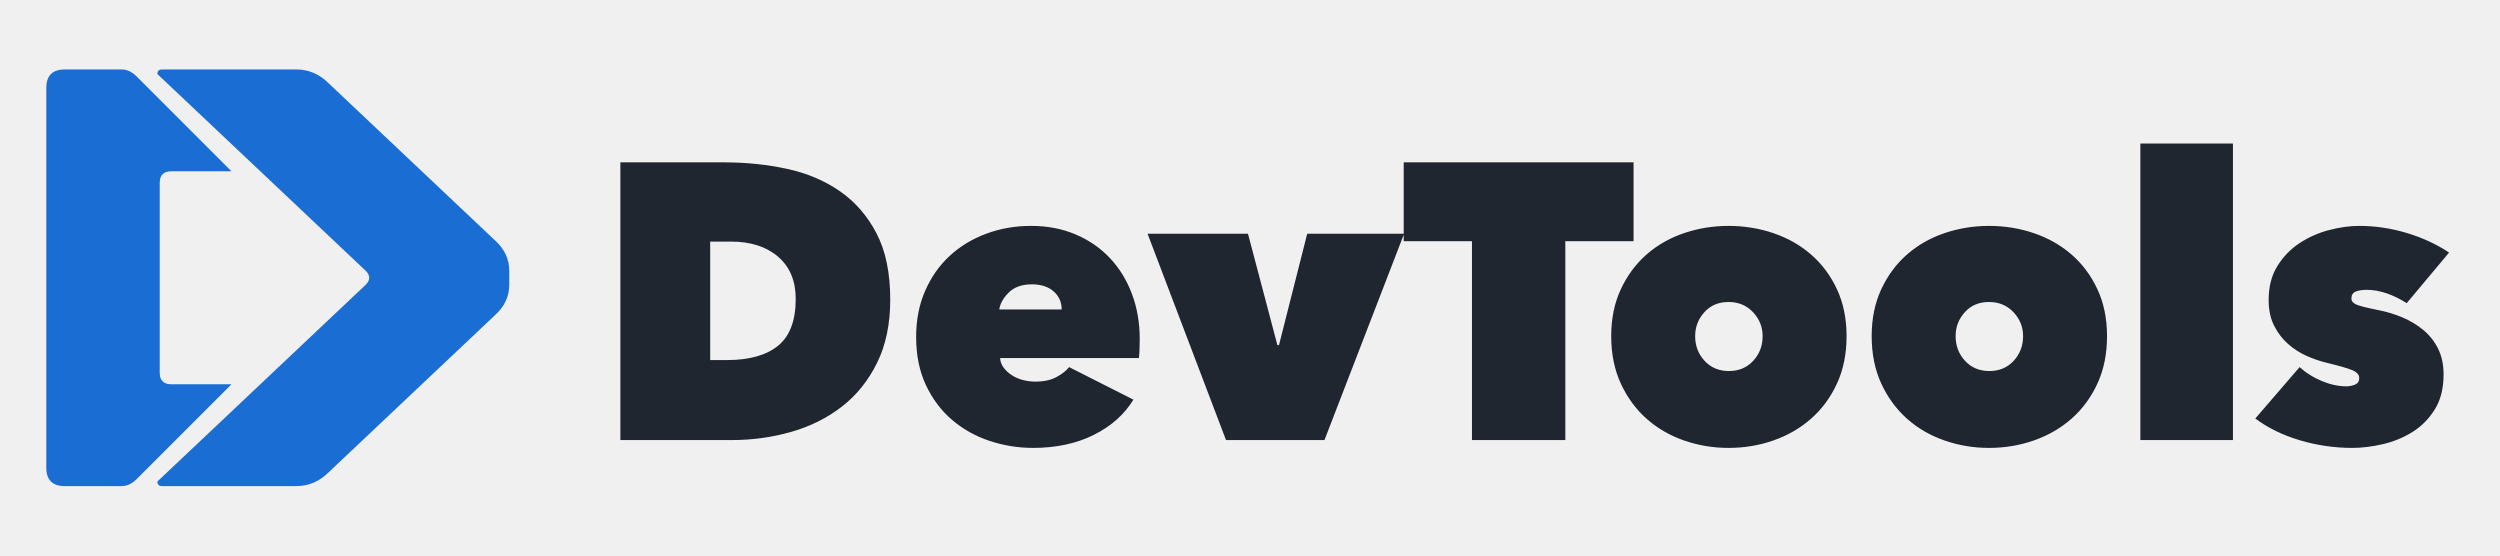
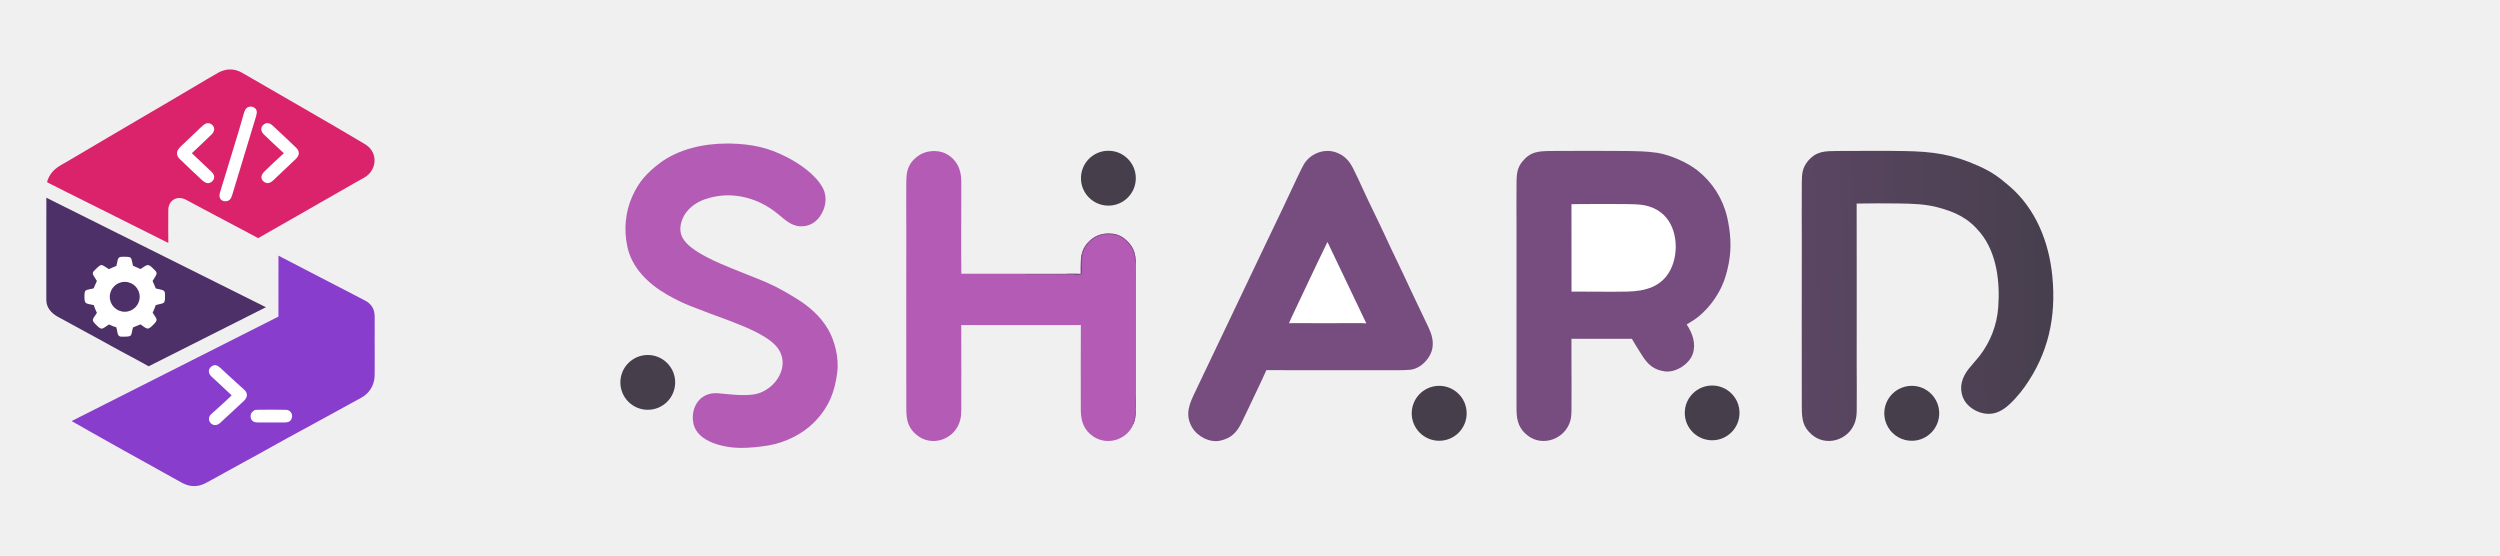
- <svg xmlns="http://www.w3.org/2000/svg" width="1080" height="240" viewBox="0 0 1080 240">
-   <g fill="#1A6DD2" transform="translate(20 30) scale(0.5)">
-     <path d="M16 0H65Q72 0 78 6L160 88H108Q98 88 98 98V262Q98 272 108 272H160L78 354Q72 360 65 360H16Q0 360 0 344V16Q0 0 16 0Z" />
-     <path d="M100 0H216Q232 0 244 12L388 148Q400 159 400 174V186Q400 201 388 212L244 348Q232 360 216 360H100Q96 360 96 356L276 186Q282 180 276 174L96 4Q96 0 100 0Z" />
+ <svg xmlns="http://www.w3.org/2000/svg" width="1080" height="240" viewBox="0 0 1080 240" version="1.1" id="svg3" xml:space="preserve">
+   <defs id="defs3">
+     <linearGradient id="gradient_0" gradientUnits="userSpaceOnUse" x1="568.496" y1="70.74" x2="476.409" y2="73.118">
+       <stop offset="0" stop-color="#473F4D" id="stop3" />
+       <stop offset="1" stop-color="#5B4663" id="stop4" />
+     </linearGradient>
+   </defs>
+   <g id="g6" transform="translate(-14.9809,-307.8423)">
+     <path fill="#883dcd" d="m 135.283,418.295 c 6.035,3.135 12.085,6.239 18.11,9.395 6.465,3.387 13.005,6.646 19.445,10.08 0.39,0.208 0.764,0.426 1.114,0.697 2.133,1.653 2.848,3.556 2.881,6.169 0.045,3.6 0,7.206 0.003,10.806 0.004,4.582 0.062,9.179 -0.007,13.76 -0.006,0.415 -0.014,0.83 -0.029,1.244 -0.133,3.751 -2.244,7.282 -5.56,9.102 -1.696,0.931 -3.392,1.873 -5.094,2.793 -6.99,3.778 -13.908,7.685 -20.916,11.429 -8.369,4.472 -16.581,9.238 -24.94,13.726 -5.515,2.961 -10.933,6.109 -16.464,9.038 -3.491,1.849 -6.977,1.694 -10.37,-0.197 -6.424,-3.578 -12.85,-7.156 -19.279,-10.723 -3.629,-2.013 -7.282,-4.004 -10.883,-6.064 -5.58,-3.192 -11.24,-6.252 -16.801,-9.475 -0.187,-0.109 -0.368,-0.227 -0.549,-0.345 l 89.318,-45.12 z" id="path2-8" style="stroke-width:0.311" />
+     <path fill="#ffffff" d="m 106.593,465.975 c 1.406,-0.887 2.612,-0.092 3.667,0.878 1.665,1.529 3.331,3.06 4.988,4.597 1.767,1.639 3.589,3.224 5.35,4.866 0.189,0.176 0.372,0.369 0.519,0.582 1.099,1.594 0.33,3.106 -0.92,4.274 -3.189,2.982 -6.401,5.937 -9.608,8.899 -0.215,0.199 -0.43,0.398 -0.654,0.586 -3.016,2.55 -6.406,-1.471 -3.677,-3.947 2.616,-2.373 6.301,-5.599 8.801,-8.068 -1.775,-1.704 -3.578,-3.362 -5.375,-5.041 -1.141,-1.066 -2.331,-2.103 -3.452,-3.187 -1.374,-1.327 -1.472,-3.284 0.36,-4.441 z" id="path3-9" style="stroke-width:0.311" />
+     <path fill="#ffffff" d="m 125.071,484.938 c 0.582,-0.043 1.151,-0.079 1.735,-0.087 3.803,-0.049 7.627,-0.039 11.429,0.026 0.001,0 0.388,0.011 0.389,0.011 1.684,0.066 2.895,1.718 2.468,3.361 -0.474,1.825 -1.659,2.084 -3.324,2.1 -3.783,0.036 -7.567,0.041 -11.351,6.2e-4 -1.536,-0.017 -2.773,-0.405 -3.106,-2.101 -0.331,-1.68 0.493,-2.452 1.76,-3.311 z" id="path4" style="stroke-width:0.311" />
+     <path fill="#db236c" d="m 35.29,386.469 c 1.065,-3.593 3.106,-5.668 6.428,-7.548 6.059,-3.431 11.992,-7.092 18.018,-10.582 9.77,-5.659 19.432,-11.508 29.212,-17.148 6.784,-3.912 13.447,-8.043 20.255,-11.912 3.312,-1.882 6.998,-1.948 10.346,-0.009 1.531,0.886 3.07,1.758 4.598,2.648 16.008,9.328 32.149,18.44 48.057,27.937 0.76,0.454 1.494,0.901 2.128,1.524 4.036,3.972 2.898,10.366 -1.886,13.122 -1.481,0.853 -2.992,1.656 -4.475,2.507 -8.322,4.774 -16.635,9.561 -24.977,14.3 -5.5,3.125 -10.971,6.307 -16.484,9.406 -1.211,-0.672 -2.446,-1.314 -3.673,-1.956 -7.3,-3.812 -14.52,-7.785 -21.83,-11.575 -1.911,-0.991 -3.774,-2.073 -5.684,-3.058 -3.827,-1.971 -7.585,0.187 -7.637,4.409 -0.058,4.751 -0.021,9.503 0.017,14.255 -1.001,-0.516 -2.018,-1.001 -3.024,-1.507 -11.154,-5.609 -22.346,-11.145 -33.499,-16.756 -4.98,-2.505 -10.01,-4.931 -14.961,-7.493 -0.322,-0.167 -0.628,-0.362 -0.928,-0.565 z" id="path5" style="stroke-width:0.311" />
+     <path fill="#ffffff" d="m 123.23,353.891 c 0.414,-0.012 0.788,0.043 1.165,0.221 1.805,0.851 1.688,2.288 1.219,3.922 -0.545,1.9 -1.159,3.778 -1.721,5.673 -2.807,9.464 -5.772,18.882 -8.597,28.342 -0.457,1.53 -1.164,2.747 -2.951,2.741 -0.287,-9.3e-4 -0.578,-0.022 -0.854,-0.11 -1.723,-0.548 -1.91,-2.108 -1.484,-3.623 0.593,-2.112 1.283,-4.181 1.916,-6.28 2.019,-6.691 4.092,-13.366 6.114,-20.055 0.824,-2.726 1.567,-5.475 2.379,-8.203 0.425,-1.426 1.177,-2.581 2.812,-2.627 z" id="path6" style="stroke-width:0.311" />
+     <path fill="#ffffff" d="m 97.855,374.028 c 2.825,2.685 5.638,5.381 8.495,8.032 1.218,1.13 1.672,2.68 0.41,3.989 -1.508,1.563 -3.066,0.929 -4.44,-0.347 -3.214,-2.985 -6.558,-6.097 -9.711,-9.192 -0.28,-0.275 -0.546,-0.564 -0.74,-0.907 -0.976,-1.722 -0.139,-3.205 1.133,-4.426 9.33e-4,-6.2e-4 0.386,-0.366 0.387,-0.367 3.041,-2.847 6.004,-5.777 9.062,-8.606 1.097,-1.015 2.434,-1.634 3.833,-0.7 0.073,0.049 0.171,0.122 0.242,0.182 1.554,1.3 1.119,3.001 -0.17,4.27 -2.785,2.74 -5.677,5.37 -8.5,8.071 z" id="path7" style="stroke-width:0.311" />
+     <path fill="#ffffff" d="m 129.031,361.532 c 1.358,-0.994 2.72,-0.392 3.805,0.609 3.059,2.822 7.068,6.655 10.057,9.5 1.73,1.647 1.424,3.397 -0.15,4.895 -3.25,3.094 -6.503,6.184 -9.772,9.258 -1.163,1.094 -2.593,1.635 -3.996,0.555 -1.807,-1.392 -1.061,-3.181 0.323,-4.516 2.732,-2.636 5.488,-5.247 8.308,-7.79 -2.905,-2.665 -5.777,-5.366 -8.614,-8.104 -1.376,-1.328 -1.679,-3.149 0.04,-4.408 z" id="path8" style="stroke-width:0.311" />
+     <path fill="#4d3067" d="m 35.003,393.263 94.853,47.303 -50.662,25.515 c -5.346,-3.044 -10.852,-5.807 -16.217,-8.815 -7.629,-4.278 -15.378,-8.338 -23.025,-12.584 -2.794,-1.551 -4.922,-3.916 -4.957,-7.197 0,-0.001 -0.001,-0.465 -0.001,-0.466 0.048,-14.585 -0.056,-29.171 0.01,-43.755 z" id="path9" style="stroke-width:0.311" />
+     <path fill="#ffffff" d="m 65.255,422.726 c 0.16,-0.812 0.362,-1.614 0.534,-2.423 0.332,-1.558 1.232,-1.544 2.634,-1.543 3.739,0.002 3.115,0.116 4.008,3.875 l 3.26,1.431 c 2.88,-1.84 3.087,-2.579 5.361,-0.299 1.646,1.65 2.121,1.786 0.859,3.831 -0.334,0.541 -0.665,1.084 -1.017,1.613 l 1.385,3.238 c 0.822,0.201 1.65,0.375 2.471,0.575 1.667,0.406 1.518,1.272 1.515,2.828 -0.006,3.663 -0.39,2.693 -4.045,3.829 -0.297,1.122 -0.799,2.177 -1.302,3.223 1.805,2.899 2.592,2.954 0.233,5.285 -2.386,2.358 -2.47,1.924 -5.466,-0.22 l -3.242,1.308 c -0.966,3.399 -0.07,3.988 -3.554,3.995 -1.513,0.003 -2.693,0.298 -3.093,-1.406 -0.203,-0.864 -0.39,-1.733 -0.547,-2.607 -1.091,-0.329 -2.153,-0.748 -3.176,-1.249 -2.991,1.882 -2.949,2.706 -5.336,0.384 -2.553,-2.484 -1.87,-2.271 0.1,-5.38 -0.498,-1.093 -1.001,-2.189 -1.303,-3.351 -3.028,-0.757 -4.066,-0.218 -4.067,-3.19 -0.002,-3.871 0.143,-3.119 3.95,-4.05 l 1.42,-3.206 c -0.43,-0.73 -0.911,-1.427 -1.35,-2.151 -0.842,-1.389 -0.323,-1.79 0.759,-2.848 2.88,-2.817 2.341,-2.136 5.805,-0.093 1.045,-0.518 2.115,-0.98 3.204,-1.399 z" id="path10" style="stroke-width:0.311" />
+     <path fill="#4d3067" d="m 68.967,429.601 c 3.56,0.053 6.406,2.977 6.363,6.538 -0.043,3.561 -2.958,6.415 -6.519,6.383 -3.576,-0.032 -6.445,-2.963 -6.402,-6.538 0.043,-3.576 2.982,-6.436 6.558,-6.382 z" id="path11" style="stroke-width:0.311" />
  </g>
-   <g fill="#202630" transform="translate(268 62) scale(1.059095)">
-     <path d="M0.000 120.960L0.000 7.680L42.240 7.680Q55.680 7.680 67.920 10.320Q80.160 12.960 89.520 19.440Q98.880 25.920 104.480 36.640Q110.080 47.360 110.080 63.680Q110.080 78.560 104.720 89.440Q99.360 100.320 90.400 107.280Q81.440 114.240 69.760 117.600Q58.080 120.960 45.440 120.960ZM36.640 40.000L36.640 88.320L43.680 88.320Q57.120 88.320 64.320 82.480Q71.520 76.640 71.520 63.360Q71.520 52.320 64.320 46.160Q57.120 40.000 45.120 40.000ZM180.000 67.680Q180.000 63.200 176.720 60.320Q173.440 57.440 167.840 57.440Q161.760 57.440 158.400 60.800Q155.040 64.160 154.560 67.680ZM211.840 79.680Q211.840 81.760 211.760 83.920Q211.680 86.080 211.520 87.520L154.880 87.520Q155.040 89.760 156.400 91.520Q157.760 93.280 159.760 94.560Q161.760 95.840 164.240 96.480Q166.720 97.120 169.280 97.120Q174.400 97.120 177.840 95.280Q181.280 93.440 183.040 91.200L209.280 104.480Q203.680 113.600 193.040 118.880Q182.400 124.160 168.320 124.160Q159.200 124.160 150.560 121.280Q141.920 118.400 135.280 112.720Q128.640 107.040 124.640 98.560Q120.640 90.080 120.640 78.880Q120.640 68.480 124.320 60.080Q128.000 51.680 134.320 45.840Q140.640 40.000 149.200 36.800Q157.760 33.600 167.520 33.600Q177.440 33.600 185.600 37.040Q193.760 40.480 199.600 46.640Q205.440 52.800 208.640 61.280Q211.840 69.760 211.840 79.680ZM215.040 36.800L256.000 36.800L268.000 82.240L268.640 82.240L280.160 36.800L319.680 36.800L287.200 120.960L247.040 120.960ZM385.440 120.960L347.360 120.960L347.360 39.840L319.520 39.840L319.520 7.680L413.280 7.680L413.280 39.840L385.440 39.840ZM500.160 78.560Q500.160 89.440 496.240 97.920Q492.320 106.400 485.680 112.240Q479.040 118.080 470.320 121.120Q461.600 124.160 452.000 124.160Q442.560 124.160 433.840 121.120Q425.120 118.080 418.560 112.240Q412.000 106.400 408.080 97.920Q404.160 89.440 404.160 78.560Q404.160 67.840 408.080 59.440Q412.000 51.040 418.560 45.280Q425.120 39.520 433.840 36.560Q442.560 33.600 452.000 33.600Q461.600 33.600 470.320 36.560Q479.040 39.520 485.680 45.280Q492.320 51.040 496.240 59.440Q500.160 67.840 500.160 78.560ZM452.000 64.640Q445.920 64.640 442.160 68.800Q438.400 72.960 438.400 78.560Q438.400 84.480 442.240 88.640Q446.080 92.800 452.160 92.800Q458.240 92.800 462.080 88.640Q465.920 84.480 465.920 78.560Q465.920 72.960 462.000 68.800Q458.080 64.640 452.000 64.640ZM606.400 78.560Q606.400 89.440 602.480 97.920Q598.560 106.400 591.920 112.240Q585.280 118.080 576.560 121.120Q567.840 124.160 558.240 124.160Q548.800 124.160 540.080 121.120Q531.360 118.080 524.800 112.240Q518.240 106.400 514.320 97.920Q510.400 89.440 510.400 78.560Q510.400 67.840 514.320 59.440Q518.240 51.040 524.800 45.280Q531.360 39.520 540.080 36.560Q548.800 33.600 558.240 33.600Q567.840 33.600 576.560 36.560Q585.280 39.520 591.920 45.280Q598.560 51.040 602.480 59.440Q606.400 67.840 606.400 78.560ZM558.240 64.640Q552.160 64.640 548.400 68.800Q544.640 72.960 544.640 78.560Q544.640 84.480 548.480 88.640Q552.320 92.800 558.400 92.800Q564.480 92.800 568.320 88.640Q572.160 84.480 572.160 78.560Q572.160 72.960 568.240 68.800Q564.320 64.640 558.240 64.640ZM620.000 0.000L657.760 0.000L657.760 120.960L620.000 120.960ZM743.680 94.240Q743.680 102.720 740.080 108.480Q736.480 114.240 730.960 117.680Q725.440 121.120 718.880 122.640Q712.320 124.160 706.400 124.160Q695.520 124.160 685.040 121.040Q674.560 117.920 666.880 112.160L684.960 91.200Q688.800 94.720 694.000 96.880Q699.200 99.040 704.000 99.040Q705.920 99.040 707.600 98.320Q709.280 97.600 709.280 95.680Q709.280 93.600 706.320 92.400Q703.360 91.200 696.000 89.440Q692.000 88.480 687.840 86.640Q683.680 84.800 680.240 81.760Q676.800 78.720 674.560 74.320Q672.320 69.920 672.320 63.840Q672.320 55.680 675.920 49.920Q679.520 44.160 685.040 40.560Q690.560 36.960 697.040 35.280Q703.520 33.600 709.280 33.600Q719.040 33.600 728.640 36.480Q738.240 39.360 745.920 44.480L728.640 65.120Q724.640 62.560 720.480 61.120Q716.320 59.680 712.320 59.680Q709.600 59.680 707.840 60.400Q706.080 61.120 706.080 63.200Q706.080 64.800 708.080 65.680Q710.080 66.560 717.280 68.000Q722.240 68.960 726.960 70.960Q731.680 72.960 735.440 76.080Q739.200 79.200 741.440 83.680Q743.680 88.160 743.680 94.240Z" />
+   <g id="g4" transform="translate(302.682,71.38953)">
+     <g id="g5" transform="matrix(1.186582,0,0,1.186582,-90.58638,-30.01233)">
+       <path fill="#774d80" d="m 393.38,88.48 c 0,2.51 0,5.01 0,7.52 0,6.19 0.08,12.38 0.01,18.56 -0.02,1.24 -0.08,2.42 -0.39,3.63 -1.73,6.57 -9.8,9.76 -15.36,5.66 -3.23,-2.38 -4.19,-5.3 -4.25,-9.16 -0.02,-0.75 -0.02,-1.5 -0.02,-2.25 0.03,-21.09 0.02,-42.17 0.01,-63.25 0,-6.04 -0.08,-12.09 0,-18.13 0.04,-2.76 0.33,-4.92 2.12,-7.12 2.98,-3.65 5.83,-3.77 10.31,-3.84 1.13,-0.01 2.25,-0.02 3.38,-0.02 7.87,-0.01 15.75,-0.07 23.62,0.02 3.86,0.05 7.8,0.08 11.63,0.64 4.76,0.71 11.11,3.5 14.85,6.47 5.39,4.26 9.19,10.23 10.75,16.91 1.26,5.43 1.68,11.13 0.65,16.62 -0.58,3.07 -1.38,6.12 -2.73,8.94 -1.9,3.93 -4.57,7.5 -7.89,10.34 -1.46,1.24 -3.08,2.27 -4.74,3.23 2.1,3.13 3.49,7.03 2.2,10.75 -1.29,3.71 -6.19,6.85 -10.09,6.35 -4.21,-0.55 -6.32,-2.58 -8.49,-6.05 -1.22,-1.93 -2.46,-3.84 -3.58,-5.82 z" id="path2-7" />
+       <path fill="#ffffff" d="m 393.38,39.48 c 0.97,-0.02 1.95,-0.05 2.93,-0.05 5.69,-0.04 11.38,-0.06 17.07,0 4.73,0.05 8.66,0.11 12.56,3.07 6.02,4.56 6.74,14.45 3.49,20.84 -3.21,6.3 -9.31,7.82 -15.87,7.95 -6.54,0.12 -13.77,-0.02 -20.16,-0.01 z" id="path3-3" />
+       <path fill="url(#gradient_0)" d="m 497.21,39.24 c 0.01,0.88 -0.01,1.76 0,2.64 0.05,18.77 0.01,37.54 0.01,56.31 0,5.51 0.09,11.04 0.01,16.56 -0.02,1.52 -0.21,3 -0.75,4.43 -2.44,6.38 -10.61,8.7 -15.78,4.03 -3.09,-2.79 -3.41,-5.49 -3.46,-9.46 0,0 0,-0.81 0,-0.81 -0.07,-19.38 0,-38.75 0,-58.13 0,-7.81 -0.08,-15.63 0,-23.44 0.03,-2.97 0.23,-5.18 2.18,-7.54 3.11,-3.76 6.26,-3.68 10.83,-3.73 1.06,-0.02 2.13,-0.02 3.19,-0.02 7.01,0 14.04,-0.08 21.06,0.04 10.6,0.18 17.77,1.22 27.09,5.43 4.9,2.21 7.32,3.98 11.31,7.42 9.61,8.27 14.37,20.45 15.56,32.84 1.43,14.83 -1.5,28.11 -10.1,40.19 -1.83,2.56 -4.94,6.22 -7.55,7.96 -1.09,0.73 -2.23,1.29 -3.5,1.6 -4.33,1.07 -9.82,-1.61 -11.43,-5.81 -1.45,-3.78 -0.29,-7.26 2.1,-10.32 1.29,-1.64 2.75,-3.15 4.03,-4.8 3.93,-5.08 6.26,-11.16 6.74,-17.57 0.69,-9.12 -0.47,-19.73 -6.43,-27.09 -4.37,-5.39 -8.98,-7.59 -15.57,-9.35 -4.56,-1.22 -9.37,-1.34 -14.06,-1.41 -5.16,-0.08 -10.32,-0.05 -15.48,0.03 z" id="path4-6" style="fill:url(#gradient_0)" />
+       <path fill="#774d80" d="m 282.3,99.89 c -1.06,2.4 -2.19,4.8 -3.33,7.17 -1.94,4.04 -3.81,8.13 -5.79,12.15 -1.71,3.46 -3.84,5.52 -7.69,6.35 -3.88,0.84 -8.4,-1.57 -10.3,-4.95 -2.65,-4.7 -0.87,-8.57 1.33,-13.11 2.23,-4.59 4.36,-9.23 6.59,-13.82 3.44,-7.1 6.76,-14.25 10.18,-21.36 5.1,-10.61 10.1,-21.28 15.23,-31.88 2.21,-4.56 4.26,-9.2 6.51,-13.74 0.27,-0.55 0.55,-1.1 0.86,-1.63 2.24,-3.91 7.21,-5.97 11.55,-4.54 3.25,1.07 5.1,3.17 6.57,6.15 1.08,2.19 2.14,4.4 3.14,6.63 2.72,6.03 5.75,11.92 8.51,17.94 2.92,6.37 6.07,12.63 8.98,19 2.14,4.68 4.46,9.27 6.63,13.93 1.14,2.46 1.91,4.79 1.51,7.51 -0.56,3.77 -4.27,7.71 -8.16,8.06 -1.61,0.15 -3.24,0.16 -4.87,0.16 -15.82,0.07 -31.63,-0.05 -47.45,-0.02 z" id="path5-1" />
+       <path fill="#ffffff" d="m 304.56,53.25 14.13,29.6 c -0.52,-0.04 -1.04,-0.07 -1.57,-0.07 -5.7,-0.01 -11.41,0.01 -17.12,0.01 -3.15,0 -6.31,-0.08 -9.46,0 0.32,-0.74 0.63,-1.49 0.98,-2.22 4.29,-8.97 8.46,-18.01 12.83,-26.94 z" id="path6-2" />
+       <path fill="#b35bb5" d="m 171.2,83.47 c 0.01,0.38 0.02,0.77 0.02,1.15 -0.01,9.84 0.08,19.67 0.02,29.5 -0.01,1.32 -0.07,2.6 -0.39,3.88 -1.73,7.06 -10.42,10.22 -16.03,5.34 -3.79,-3.3 -3.61,-6.71 -3.61,-11.46 -0.04,-21.15 0.01,-42.3 0,-63.44 0,-5.69 -0.08,-11.38 0,-17.06 0.01,-0.38 0.01,-0.76 0.03,-1.13 0.12,-3.67 1.21,-6.1 4.22,-8.32 2.79,-2.07 7.21,-2.43 10.29,-0.78 3.79,2.04 5.42,5.54 5.48,9.73 0.03,1.76 0.01,3.55 0.01,5.31 -0.01,9.53 -0.1,19.07 0.02,28.6 0.27,-0.01 0.54,-0.01 0.8,-0.01 12.4,0.06 24.79,-0.02 37.19,0 0.16,0 0.31,0.01 0.47,0.02 1.48,-0.01 3.57,-0.06 5,0.04 -0.01,-1.61 -0.01,-3.23 0.05,-4.84 0.13,-3.33 1.35,-5.79 3.98,-7.86 1.84,-1.44 3.86,-2 6.19,-2 2.05,0.01 3.84,0.47 5.51,1.72 1.6,1.21 3.26,3.17 3.8,5.14 0.35,1.28 0.48,2.17 0.5,3.62 0.04,2.29 0.01,4.59 0.01,6.88 -0.01,14.77 -0.02,29.54 0,44.31 0,1 0.01,2 -0.01,3 -0.02,1.61 -0.18,3.25 -0.85,4.71 -0.06,0.18 -0.12,0.36 -0.2,0.53 -2.6,5.32 -9.34,7.31 -14.32,4.05 -3.41,-2.24 -4.57,-5.48 -4.63,-9.41 -0.01,-0.44 -0.01,-0.88 -0.01,-1.31 0,-9.97 -0.05,-19.94 0.02,-29.9 z" id="path7-9" />
+       <path fill="#774d80" d="m 214.72,64.84 c -0.01,-1.61 -0.01,-3.23 0.05,-4.84 0.13,-3.33 1.35,-5.79 3.98,-7.86 1.84,-1.44 3.86,-2 6.19,-2 2.05,0.01 3.84,0.47 5.51,1.72 1.6,1.21 3.26,3.17 3.8,5.14 0.35,1.28 0.48,2.17 0.5,3.62 0.04,2.29 0.01,4.59 0.01,6.88 -0.01,14.77 -0.02,29.54 0,44.31 0,1 0.01,2 -0.01,3 -0.02,1.61 -0.18,3.25 -0.85,4.71 -0.18,-0.02 -0.23,-0.03 -0.15,-0.22 0.05,-0.12 0.08,-0.23 0.13,-0.34 0.09,-0.25 0.16,-0.53 0.28,-0.76 0.08,-0.15 0.04,-0.34 0.09,-0.51 0.09,-0.36 0.06,-0.37 0.09,-0.75 0.02,-0.15 0.07,-0.29 0.09,-0.44 0.04,-0.31 0.01,-0.6 0.05,-0.94 0.04,-0.3 -0.02,-0.62 0.07,-0.9 0.08,-0.25 0.03,-0.4 0.02,-0.66 -0.07,-1.29 -0.01,-2.58 -0.01,-3.88 0,-0.27 0.07,-0.53 0.06,-0.81 0,0 0,-7.37 0,-7.37 0,0 0,-32.06 0,-32.07 0,0 0,-8.43 0,-8.43 0.01,-0.27 -0.1,-0.49 -0.12,-0.75 0,0 0,-0.06 0,-0.06 0,-0.27 -0.02,-0.49 -0.05,-0.76 -0.03,-0.33 0.03,-0.67 -0.05,-0.99 -0.1,-0.4 -0.1,-0.82 -0.24,-1.22 -0.06,-0.18 -0.08,-0.37 -0.15,-0.54 -0.14,-0.33 -0.13,-0.27 -0.21,-0.62 -0.04,-0.22 -0.41,-0.92 -0.54,-1.1 -0.19,-0.31 -0.41,-0.61 -0.61,-0.91 0,0 -0.12,-0.18 -0.12,-0.18 -0.19,-0.26 -0.45,-0.44 -0.63,-0.7 -0.29,-0.41 -0.57,-0.7 -0.98,-1 -0.17,-0.12 -0.31,-0.27 -0.48,-0.39 -0.21,-0.14 -0.4,-0.31 -0.61,-0.45 -0.18,-0.11 -0.7,-0.43 -0.8,-0.51 -0.1,-0.07 -0.46,-0.19 -0.59,-0.24 -0.24,-0.11 -0.5,-0.15 -0.74,-0.26 -0.29,-0.12 -0.59,-0.01 -0.87,-0.11 -0.25,-0.09 -0.49,-0.22 -0.76,-0.22 -0.75,0 -1.5,0.02 -2.26,0.01 0,0 -0.18,0 -0.19,0 -0.22,0 -0.41,0.08 -0.62,0.11 -0.33,0.03 -0.63,0.13 -0.95,0.19 -0.35,0.07 -0.51,0.2 -0.82,0.28 -0.24,0.07 -0.34,0.16 -0.56,0.25 -0.26,0.11 -0.49,0.23 -0.73,0.4 -0.16,0.1 -0.32,0.18 -0.48,0.28 -0.14,0.1 -0.26,0.23 -0.42,0.31 -0.32,0.18 -0.47,0.51 -0.83,0.65 -0.14,0.06 -0.62,0.55 -0.67,0.68 -0.13,0.31 -0.38,0.45 -0.57,0.72 -0.17,0.24 -0.33,0.48 -0.5,0.71 -0.06,0.09 -0.04,0.06 -0.08,0.15 -0.04,0.07 -0.19,0.27 -0.19,0.27 0.01,0.11 0.3,0.38 -0.04,0.53 -0.23,0.1 -0.15,-0.25 -0.33,0.13 -0.06,0.12 -0.17,0.26 -0.06,0.37 0.26,0.26 -0.15,0.45 -0.3,0.6 -0.07,0.08 -0.12,0.43 -0.11,0.52 0.01,0.21 -0.05,0.4 0.02,0.6 0.12,0.36 -0.36,0.43 -0.13,0.72 0.07,0.09 -0.04,0.28 -0.05,0.4 -0.07,0.67 -0.03,1.34 -0.01,2 0,0.12 -0.01,0.25 -0.05,0.36 -0.14,0.38 -0.02,0.35 0.04,0.71 0.1,0.66 0,1.38 0.01,2.06 0.01,0.51 -0.12,0.47 -0.53,0.64 -0.25,0.11 -0.39,0.09 -0.66,0.11 -0.24,0.01 -0.43,0.16 -0.67,0.07 -0.25,-0.08 -0.46,-0.04 -0.7,-0.11 -0.29,-0.08 -0.37,-0.1 -0.69,-0.09 -5.36,0.05 -10.71,-0.05 -16.06,0 -0.38,0 -0.76,0.04 -1.14,0 -0.06,-0.01 -0.39,-0.11 -0.13,-0.12 0.39,-0.03 0.82,-0.01 1.2,-0.01 3.9,-0.01 7.79,-0.01 11.69,-0.01 0,0 1.56,0 1.56,0 0.25,0.01 0.46,0.03 0.66,-0.12 1.48,-0.01 3.57,-0.06 5,0.04 z" id="path8-3" />
+       <path fill="#b35bb5" d="m 85.81,17.38 c 0.5,0 1,0 1.5,0.01 7.68,0.22 13.48,1.39 20.37,4.93 4.75,2.43 10.71,6.51 13.2,11.37 1.7,3.33 0.96,7.36 -1.19,10.33 -1.78,2.44 -4.25,3.66 -7.25,3.49 -3.31,-0.19 -5.75,-2.69 -8.18,-4.66 -7.57,-6.11 -17.41,-8.41 -26.69,-5.06 -3.28,1.18 -6.443,3.66 -7.812,6.96 -0.965,2.33 -1.2,4.84 0.064,7.08 2.868,5.09 13.548,9.22 18.348,11.22 4.03,1.67 8.13,3.17 12.13,4.89 3.72,1.61 7.25,3.63 10.7,5.75 4.78,2.93 8.9,6.48 11.76,11.37 2.52,4.32 3.96,10.58 3.33,15.56 -0.93,7.39 -3.18,12.91 -8.45,18.27 -4.16,4.25 -10.55,7.36 -16.39,8.37 -3.23,0.55 -6.93,0.93 -10.19,0.94 -5.84,0 -16.07,-1.98 -17.39,-9.08 -1.06,-5.74 2.46,-11.17 8.64,-10.83 0,0 0.5,0.03 0.5,0.03 4.25,0.35 8.53,1 12.75,0.43 3.45,-0.47 6.86,-2.77 8.74,-5.67 2.17,-3.33 2.64,-7.03 0.58,-10.52 C 102.26,88.11 93.94,84.69 89.31,82.87 88.55,82.56 87.79,82.24 87.01,81.96 82.2,80.18 77.39,78.43 72.62,76.54 69.641,75.36 66.798,73.93 64.02,72.34 57.356,68.51 51.259,62.67 49.638,54.87 48.337,48.62 48.889,42.29 51.53,36.45 c 2.348,-5.2 5.303,-8.43 9.827,-11.86 6.87,-5.19 15.963,-7.17 24.453,-7.21 z" id="path9-1" />
+       <path fill="#463e4b" d="m 517.31,105.6 c 5.48,0.02 9.92,4.45 9.96,9.94 0.03,5.48 -4.35,9.97 -9.83,10.06 -3.6,0.06 -6.96,-1.82 -8.78,-4.92 -1.84,-3.1 -1.86,-6.94 -0.07,-10.06 1.79,-3.12 5.12,-5.04 8.72,-5.02 z" id="path10-9" />
+       <path fill="#463e4b" d="m 345.06,105.6 c 5.56,-0.08 10.13,4.38 10.16,9.94 0.04,5.56 -4.47,10.08 -10.03,10.06 -5.49,-0.02 -9.93,-4.45 -9.97,-9.93 -0.03,-5.49 4.36,-9.98 9.84,-10.07 z" id="path11-4" />
+       <path fill="#463e4b" d="m 224.81,20.02 c 5.51,0.01 9.96,4.48 9.96,9.99 0,5.5 -4.45,9.97 -9.96,9.98 -5.52,0.02 -10.01,-4.46 -10.01,-9.98 0,-5.53 4.49,-10.01 10.01,-9.99 z" id="path12" />
+       <path fill="#463e4b" d="m 56.936,94.37 c 5.545,-0.08 10.096,4.37 10.131,9.91 0.035,5.55 -4.459,10.06 -10.005,10.04 -5.474,-0.01 -9.913,-4.44 -9.948,-9.91 -0.034,-5.47 4.349,-9.95 9.822,-10.04 z" id="path13" />
+       <path fill="#463e4b" d="m 444.69,105.49 c 5.47,0.05 9.87,4.49 9.87,9.96 0,5.47 -4.4,9.92 -9.87,9.97 -5.54,0.05 -10.06,-4.43 -10.06,-9.97 0,-5.54 4.52,-10.01 10.06,-9.96 z" id="path14" />
+     </g>
  </g>
</svg>
